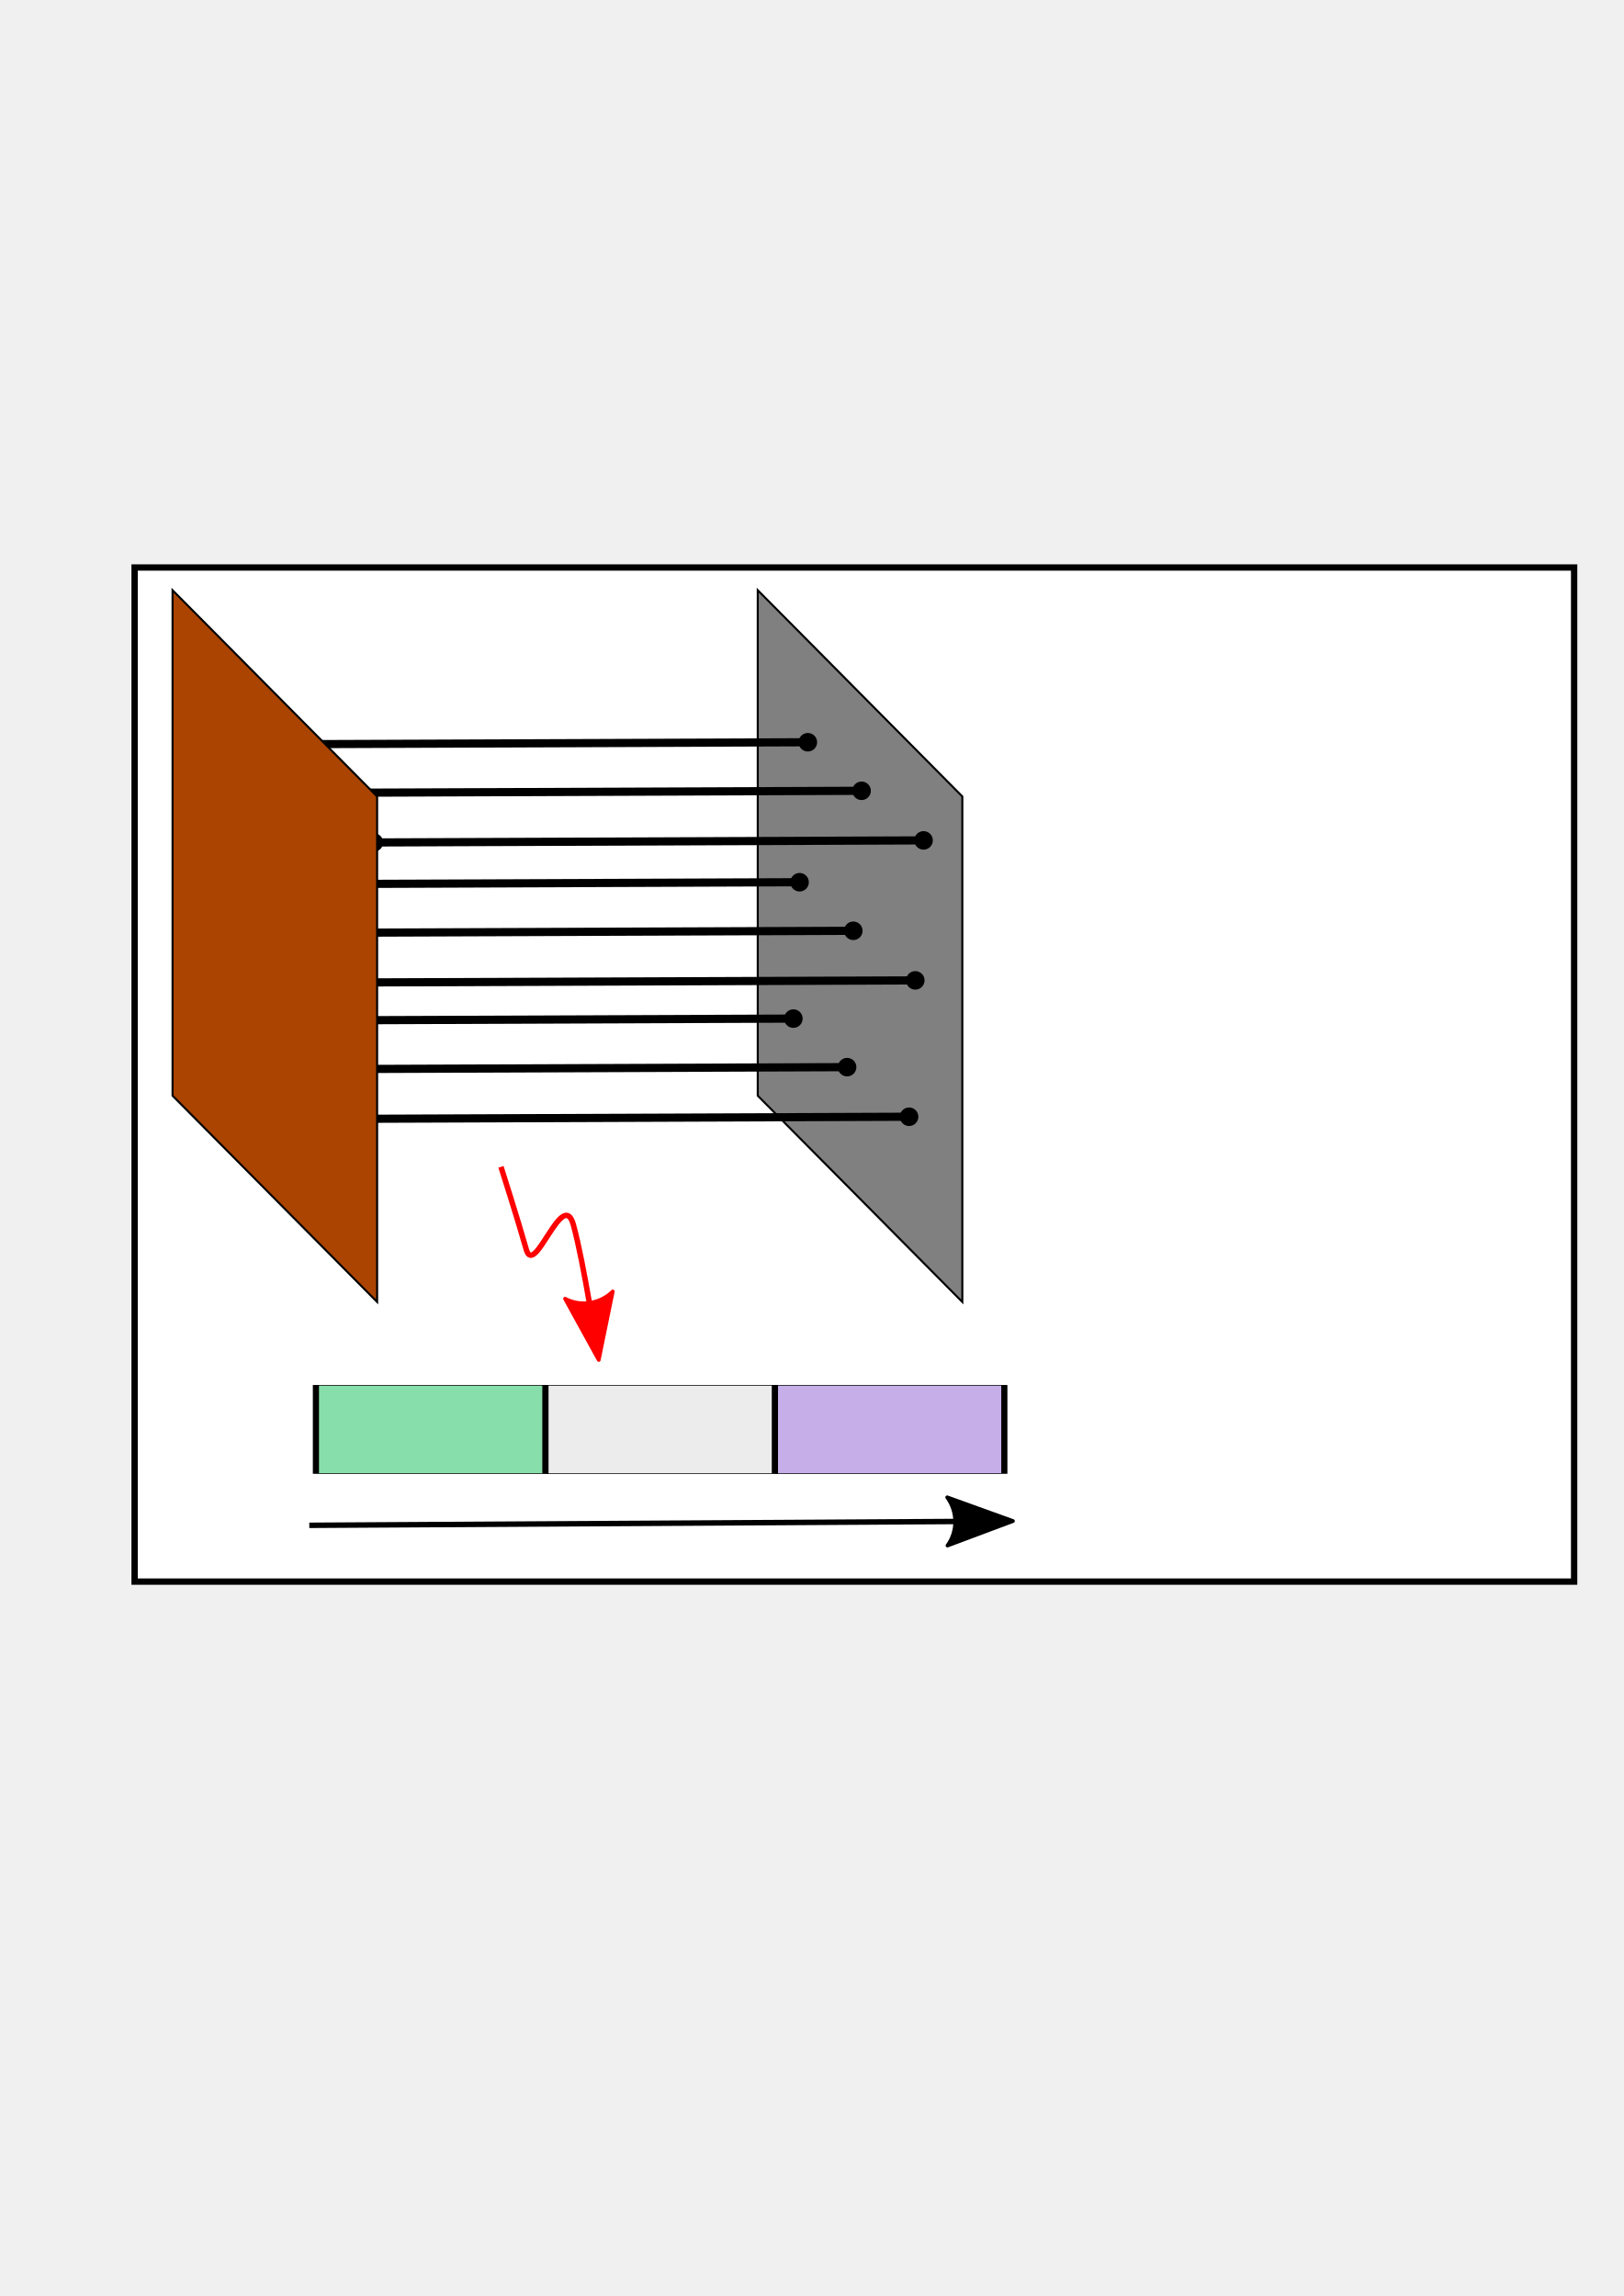
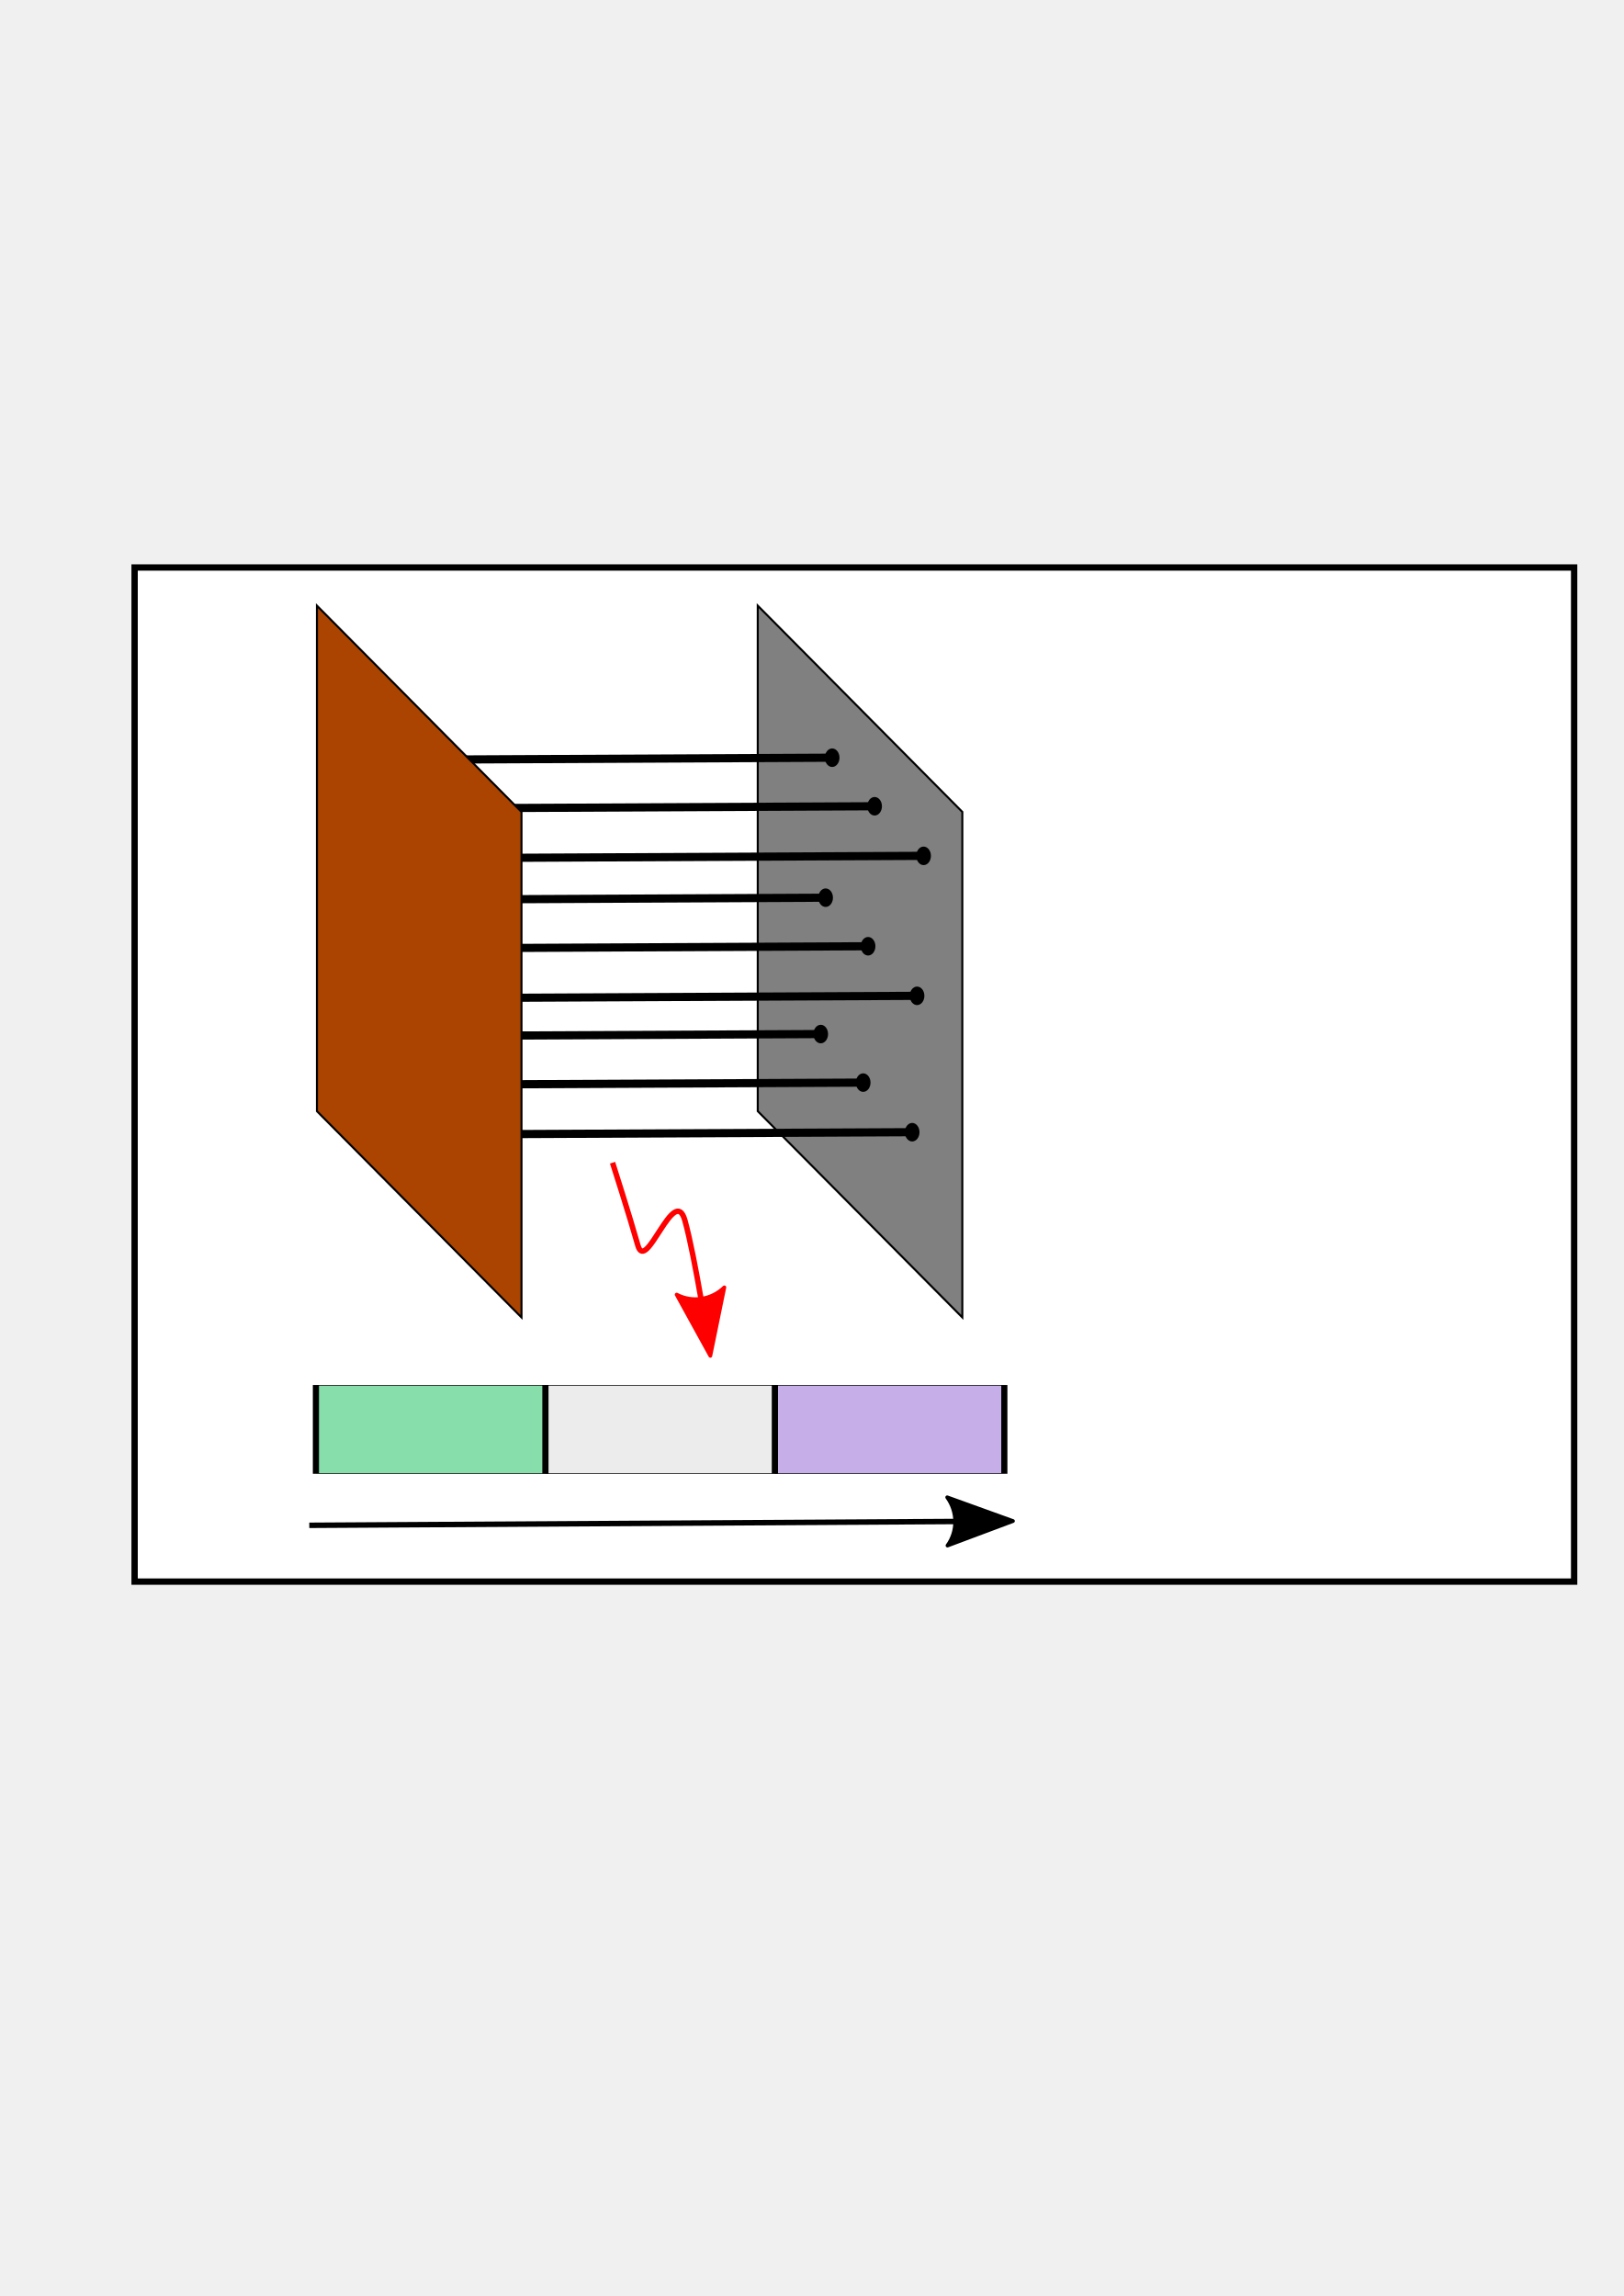
<svg xmlns="http://www.w3.org/2000/svg" width="210mm" height="297mm" viewBox="0 0 210 297" version="1.1" id="svg8">
  <defs id="defs2">
    <marker style="overflow:visible" id="marker4454" refX="0.0" refY="0.0" orient="auto">
      <path transform="scale(0.2) translate(7.4, 1)" style="fill-rule:evenodd;stroke:#000000;stroke-width:1pt;stroke-opacity:1;fill:#000000;fill-opacity:1" d="M -2.5,-1.0 C -2.5,1.76 -4.74,4.0 -7.5,4.0 C -10.26,4.0 -12.5,1.76 -12.5,-1.0 C -12.5,-3.76 -10.26,-6.0 -7.5,-6.0 C -4.74,-6.0 -2.5,-3.76 -2.5,-1.0 z " id="path4452" />
    </marker>
    <marker style="overflow:visible" id="marker4300" refX="0.0" refY="0.0" orient="auto">
      <path transform="scale(0.2) translate(7.4, 1)" style="fill-rule:evenodd;stroke:#000000;stroke-width:1pt;stroke-opacity:1;fill:#000000;fill-opacity:1" d="M -2.5,-1.0 C -2.5,1.76 -4.74,4.0 -7.5,4.0 C -10.26,4.0 -12.5,1.76 -12.5,-1.0 C -12.5,-3.76 -10.26,-6.0 -7.5,-6.0 C -4.74,-6.0 -2.5,-3.76 -2.5,-1.0 z " id="path4298" />
    </marker>
    <marker orient="auto" refY="0.0" refX="0.0" id="marker4152" style="overflow:visible">
      <path id="path4150" d="M -2.5,-1.0 C -2.5,1.76 -4.74,4.0 -7.5,4.0 C -10.26,4.0 -12.5,1.76 -12.5,-1.0 C -12.5,-3.76 -10.26,-6.0 -7.5,-6.0 C -4.74,-6.0 -2.5,-3.76 -2.5,-1.0 z " style="fill-rule:evenodd;stroke:#000000;stroke-width:1pt;stroke-opacity:1;fill:#000000;fill-opacity:1" transform="scale(0.2) translate(7.4, 1)" />
    </marker>
    <marker style="overflow:visible" id="marker4010" refX="0.0" refY="0.0" orient="auto">
      <path transform="scale(0.2) translate(7.4, 1)" style="fill-rule:evenodd;stroke:#000000;stroke-width:1pt;stroke-opacity:1;fill:#000000;fill-opacity:1" d="M -2.5,-1.0 C -2.5,1.76 -4.74,4.0 -7.5,4.0 C -10.26,4.0 -12.5,1.76 -12.5,-1.0 C -12.5,-3.76 -10.26,-6.0 -7.5,-6.0 C -4.74,-6.0 -2.5,-3.76 -2.5,-1.0 z " id="path4008" />
    </marker>
    <marker style="overflow:visible" id="marker3880" refX="0.0" refY="0.0" orient="auto">
      <path transform="scale(0.2) translate(7.4, 1)" style="fill-rule:evenodd;stroke:#000000;stroke-width:1pt;stroke-opacity:1;fill:#000000;fill-opacity:1" d="M -2.5,-1.0 C -2.5,1.76 -4.74,4.0 -7.5,4.0 C -10.26,4.0 -12.5,1.76 -12.5,-1.0 C -12.5,-3.76 -10.26,-6.0 -7.5,-6.0 C -4.74,-6.0 -2.5,-3.76 -2.5,-1.0 z " id="path3878" />
    </marker>
    <marker orient="auto" refY="0.0" refX="0.0" id="marker3750" style="overflow:visible">
      <path id="path3748" d="M -2.5,-1.0 C -2.5,1.76 -4.74,4.0 -7.5,4.0 C -10.26,4.0 -12.5,1.76 -12.5,-1.0 C -12.5,-3.76 -10.26,-6.0 -7.5,-6.0 C -4.74,-6.0 -2.5,-3.76 -2.5,-1.0 z " style="fill-rule:evenodd;stroke:#000000;stroke-width:1pt;stroke-opacity:1;fill:#000000;fill-opacity:1" transform="scale(0.2) translate(7.4, 1)" />
    </marker>
    <marker style="overflow:visible" id="marker3611" refX="0.0" refY="0.0" orient="auto">
      <path transform="scale(0.2) translate(7.4, 1)" style="fill-rule:evenodd;stroke:#000000;stroke-width:1pt;stroke-opacity:1;fill:#000000;fill-opacity:1" d="M -2.5,-1.0 C -2.5,1.76 -4.74,4.0 -7.5,4.0 C -10.26,4.0 -12.5,1.76 -12.5,-1.0 C -12.5,-3.76 -10.26,-6.0 -7.5,-6.0 C -4.74,-6.0 -2.5,-3.76 -2.5,-1.0 z " id="path3609" />
    </marker>
    <marker style="overflow:visible" id="marker3499" refX="0.0" refY="0.0" orient="auto">
      <path transform="scale(0.2) translate(7.4, 1)" style="fill-rule:evenodd;stroke:#000000;stroke-width:1pt;stroke-opacity:1;fill:#000000;fill-opacity:1" d="M -2.5,-1.0 C -2.5,1.76 -4.74,4.0 -7.5,4.0 C -10.26,4.0 -12.5,1.76 -12.5,-1.0 C -12.5,-3.76 -10.26,-6.0 -7.5,-6.0 C -4.74,-6.0 -2.5,-3.76 -2.5,-1.0 z " id="path3497" />
    </marker>
    <marker orient="auto" refY="0.0" refX="0.0" id="marker3387" style="overflow:visible">
      <path id="path3385" d="M -2.5,-1.0 C -2.5,1.76 -4.74,4.0 -7.5,4.0 C -10.26,4.0 -12.5,1.76 -12.5,-1.0 C -12.5,-3.76 -10.26,-6.0 -7.5,-6.0 C -4.74,-6.0 -2.5,-3.76 -2.5,-1.0 z " style="fill-rule:evenodd;stroke:#000000;stroke-width:1pt;stroke-opacity:1;fill:#000000;fill-opacity:1" transform="scale(0.2) translate(7.4, 1)" />
    </marker>
    <marker style="overflow:visible" id="marker3281" refX="0.0" refY="0.0" orient="auto">
      <path transform="scale(0.2) translate(7.4, 1)" style="fill-rule:evenodd;stroke:#000000;stroke-width:1pt;stroke-opacity:1;fill:#000000;fill-opacity:1" d="M -2.5,-1.0 C -2.5,1.76 -4.74,4.0 -7.5,4.0 C -10.26,4.0 -12.5,1.76 -12.5,-1.0 C -12.5,-3.76 -10.26,-6.0 -7.5,-6.0 C -4.74,-6.0 -2.5,-3.76 -2.5,-1.0 z " id="path3279" />
    </marker>
    <marker style="overflow:visible" id="marker3187" refX="0.0" refY="0.0" orient="auto">
      <path transform="scale(0.2) translate(7.4, 1)" style="fill-rule:evenodd;stroke:#000000;stroke-width:1pt;stroke-opacity:1;fill:#000000;fill-opacity:1" d="M -2.5,-1.0 C -2.5,1.76 -4.74,4.0 -7.5,4.0 C -10.26,4.0 -12.5,1.76 -12.5,-1.0 C -12.5,-3.76 -10.26,-6.0 -7.5,-6.0 C -4.74,-6.0 -2.5,-3.76 -2.5,-1.0 z " id="path3185" />
    </marker>
    <marker orient="auto" refY="0.0" refX="0.0" id="marker3093" style="overflow:visible">
      <path id="path3091" d="M -2.5,-1.0 C -2.5,1.76 -4.74,4.0 -7.5,4.0 C -10.26,4.0 -12.5,1.76 -12.5,-1.0 C -12.5,-3.76 -10.26,-6.0 -7.5,-6.0 C -4.74,-6.0 -2.5,-3.76 -2.5,-1.0 z " style="fill-rule:evenodd;stroke:#000000;stroke-width:1pt;stroke-opacity:1;fill:#000000;fill-opacity:1" transform="scale(0.2) translate(7.4, 1)" />
    </marker>
    <marker style="overflow:visible" id="marker2990" refX="0.0" refY="0.0" orient="auto">
      <path transform="scale(0.2) translate(7.4, 1)" style="fill-rule:evenodd;stroke:#000000;stroke-width:1pt;stroke-opacity:1;fill:#000000;fill-opacity:1" d="M -2.5,-1.0 C -2.5,1.76 -4.74,4.0 -7.5,4.0 C -10.26,4.0 -12.5,1.76 -12.5,-1.0 C -12.5,-3.76 -10.26,-6.0 -7.5,-6.0 C -4.74,-6.0 -2.5,-3.76 -2.5,-1.0 z " id="path2988" />
    </marker>
    <marker style="overflow:visible" id="marker2914" refX="0.0" refY="0.0" orient="auto">
      <path transform="scale(0.2) translate(7.4, 1)" style="fill-rule:evenodd;stroke:#000000;stroke-width:1pt;stroke-opacity:1;fill:#000000;fill-opacity:1" d="M -2.5,-1.0 C -2.5,1.76 -4.74,4.0 -7.5,4.0 C -10.26,4.0 -12.5,1.76 -12.5,-1.0 C -12.5,-3.76 -10.26,-6.0 -7.5,-6.0 C -4.74,-6.0 -2.5,-3.76 -2.5,-1.0 z " id="path2912" />
    </marker>
    <marker orient="auto" refY="0.0" refX="0.0" id="marker2838" style="overflow:visible">
      <path id="path2836" d="M -2.5,-1.0 C -2.5,1.76 -4.74,4.0 -7.5,4.0 C -10.26,4.0 -12.5,1.76 -12.5,-1.0 C -12.5,-3.76 -10.26,-6.0 -7.5,-6.0 C -4.74,-6.0 -2.5,-3.76 -2.5,-1.0 z " style="fill-rule:evenodd;stroke:#000000;stroke-width:1pt;stroke-opacity:1;fill:#000000;fill-opacity:1" transform="scale(0.2) translate(7.4, 1)" />
    </marker>
    <marker style="overflow:visible" id="marker2762" refX="0.0" refY="0.0" orient="auto">
      <path transform="scale(0.2) translate(7.4, 1)" style="fill-rule:evenodd;stroke:#000000;stroke-width:1pt;stroke-opacity:1;fill:#000000;fill-opacity:1" d="M -2.5,-1.0 C -2.5,1.76 -4.74,4.0 -7.5,4.0 C -10.26,4.0 -12.5,1.76 -12.5,-1.0 C -12.5,-3.76 -10.26,-6.0 -7.5,-6.0 C -4.74,-6.0 -2.5,-3.76 -2.5,-1.0 z " id="path2760" />
    </marker>
    <marker style="overflow:visible" id="marker2704" refX="0.0" refY="0.0" orient="auto">
      <path transform="scale(0.2) translate(7.4, 1)" style="fill-rule:evenodd;stroke:#000000;stroke-width:1pt;stroke-opacity:1;fill:#000000;fill-opacity:1" d="M -2.5,-1.0 C -2.5,1.76 -4.74,4.0 -7.5,4.0 C -10.26,4.0 -12.5,1.76 -12.5,-1.0 C -12.5,-3.76 -10.26,-6.0 -7.5,-6.0 C -4.74,-6.0 -2.5,-3.76 -2.5,-1.0 z " id="path2702" />
    </marker>
    <marker orient="auto" refY="0.0" refX="0.0" id="marker2646" style="overflow:visible">
      <path id="path2644" d="M -2.5,-1.0 C -2.5,1.76 -4.74,4.0 -7.5,4.0 C -10.26,4.0 -12.5,1.76 -12.5,-1.0 C -12.5,-3.76 -10.26,-6.0 -7.5,-6.0 C -4.74,-6.0 -2.5,-3.76 -2.5,-1.0 z " style="fill-rule:evenodd;stroke:#000000;stroke-width:1pt;stroke-opacity:1;fill:#000000;fill-opacity:1" transform="scale(0.2) translate(7.4, 1)" />
    </marker>
    <marker orient="auto" refY="0.0" refX="0.0" id="marker2603" style="overflow:visible">
      <path id="path2601" d="M -2.5,-1.0 C -2.5,1.76 -4.74,4.0 -7.5,4.0 C -10.26,4.0 -12.5,1.76 -12.5,-1.0 C -12.5,-3.76 -10.26,-6.0 -7.5,-6.0 C -4.74,-6.0 -2.5,-3.76 -2.5,-1.0 z " style="fill-rule:evenodd;stroke:#000000;stroke-width:1.0pt" transform="scale(0.2) translate(7.4, 1)" />
    </marker>
    <marker orient="auto" refY="0.0" refX="0.0" id="marker2569" style="overflow:visible">
      <path id="path2567" d="M -2.5,-1.0 C -2.5,1.76 -4.74,4.0 -7.5,4.0 C -10.26,4.0 -12.5,1.76 -12.5,-1.0 C -12.5,-3.76 -10.26,-6.0 -7.5,-6.0 C -4.74,-6.0 -2.5,-3.76 -2.5,-1.0 z " style="fill-rule:evenodd;stroke:#000000;stroke-width:1.0pt" transform="scale(0.2) translate(7.4, 1)" />
    </marker>
    <marker orient="auto" refY="0.0" refX="0.0" id="DotS" style="overflow:visible">
      <path id="path935" d="M -2.5,-1.0 C -2.5,1.76 -4.74,4.0 -7.5,4.0 C -10.26,4.0 -12.5,1.76 -12.5,-1.0 C -12.5,-3.76 -10.26,-6.0 -7.5,-6.0 C -4.74,-6.0 -2.5,-3.76 -2.5,-1.0 z " style="fill-rule:evenodd;stroke:#000000;stroke-width:1.0pt" transform="scale(0.2) translate(7.4, 1)" />
    </marker>
    <marker orient="auto" refY="0.0" refX="0.0" id="marker8511" style="overflow:visible;">
      <path id="path8509" style="fill-rule:evenodd;stroke-width:0.625;stroke-linejoin:round;stroke:#ff0000;stroke-opacity:1;fill:#ff0000;fill-opacity:1" d="M 8.719,4.034 L -2.207,0.016 L 8.719,-4.002 C 6.973,-1.63 6.983,1.616 8.719,4.034 z " transform="scale(1.1) rotate(180) translate(1,0)" />
    </marker>
    <marker orient="auto" refY="0.0" refX="0.0" id="Arrow2Lend" style="overflow:visible;">
      <path id="path8262" style="fill-rule:evenodd;stroke-width:0.625;stroke-linejoin:round;stroke:#000000;stroke-opacity:1;fill:#000000;fill-opacity:1" d="M 8.719,4.034 L -2.207,0.016 L 8.719,-4.002 C 6.973,-1.63 6.983,1.616 8.719,4.034 z " transform="scale(1.1) rotate(180) translate(1,0)" />
    </marker>
    <marker orient="auto" refY="0.0" refX="0.0" id="Arrow1Lend" style="overflow:visible;">
      <path id="path8244" d="M 0.0,0.0 L 5.0,-5.0 L -12.5,0.0 L 5.0,5.0 L 0.0,0.0 z " style="fill-rule:evenodd;stroke:#ff0000;stroke-width:1pt;stroke-opacity:1;fill:#ff0000;fill-opacity:1" transform="scale(0.8) rotate(180) translate(12.5,0)" />
    </marker>
  </defs>
  <g id="layer1">
    <rect style="fill:#ffffff;fill-opacity:1;stroke:#000000;stroke-width:0.819;stroke-miterlimit:4;stroke-dasharray:none;stroke-dashoffset:0;stroke-opacity:1" id="rect1168" width="186.181" height="131.181" x="17.409" y="73.409" />
-     <rect id="rect3801-3-61" width="37.576" height="65.39" x="139.182" y="-22.482" style="fill:#808080;fill-opacity:1;stroke:#000000;stroke-width:0.373;stroke-opacity:1" transform="matrix(0.7041362,0.710065,0,1,0,0)" />
+     <rect id="rect3801-3-61" width="37.576" height="65.39" x="139.182" y="-20.482" style="fill:#808080;fill-opacity:1;stroke:#000000;stroke-width:0.373;stroke-opacity:1" transform="matrix(0.7041362,0.710065,0,1,0,0)" />
    <g id="g8161" transform="matrix(1.570399,0,0,0.1743608,-77.16815,143.853)" style="stroke-width:1.911">
      <rect style="fill:#c6afe9;stroke:#000000;stroke-width:0.506;stroke-opacity:1" y="202.719" x="112.954" height="65.39" width="18.899" id="rect3801-9" />
      <rect style="fill:#ececec;stroke:#000000;stroke-width:0.506;stroke-opacity:1" y="202.719" x="94.055" height="65.39" width="18.899" id="rect3801-1" />
      <rect style="fill:#87deaa;stroke:#000000;stroke-width:0.506;stroke-opacity:1" y="202.719" x="75.157" height="65.39" width="18.899" id="rect3801-5" />
    </g>
-     <g id="g4639">
+     <g id="g4639" transform="matrix(0.7901091,0,0,1,25.07556,1.999678)">
      <path id="path8163" d="m 33.409,96.281 71.094,-0.267" style="fill:none;stroke:#000000;stroke-width:1.058;stroke-linecap:butt;stroke-linejoin:miter;stroke-miterlimit:4;stroke-dasharray:none;stroke-opacity:1;marker-start:url(#marker3880);marker-end:url(#marker4300)" />
      <path id="path8163-2" d="m 40.358,102.561 71.094,-0.267" style="fill:none;stroke:#000000;stroke-width:1.058;stroke-linecap:butt;stroke-linejoin:miter;stroke-miterlimit:4;stroke-dasharray:none;stroke-opacity:1;marker-start:url(#marker3750);marker-end:url(#marker4152)" />
      <path id="path8163-8" d="m 48.376,108.976 71.094,-0.267" style="fill:none;stroke:#000000;stroke-width:1.058;stroke-linecap:butt;stroke-linejoin:miter;stroke-miterlimit:4;stroke-dasharray:none;stroke-opacity:1;marker-start:url(#marker4010);marker-end:url(#marker4454)" />
-       <path id="path8163-6" d="M 32.34,114.388 103.433,114.121" style="fill:none;stroke:#000000;stroke-width:1.058;stroke-linecap:butt;stroke-linejoin:miter;stroke-miterlimit:4;stroke-dasharray:none;stroke-opacity:1;marker-end:url(#marker3187);marker-start:url(#marker3499)" />
-       <path id="path8163-2-1" d="m 39.289,120.669 71.094,-0.267" style="fill:none;stroke:#000000;stroke-width:1.058;stroke-linecap:butt;stroke-linejoin:miter;stroke-miterlimit:4;stroke-dasharray:none;stroke-opacity:1;marker-end:url(#marker3093);marker-start:url(#marker3387)" />
-       <path id="path8163-8-2" d="M 47.307,127.083 118.4,126.816" style="fill:none;stroke:#000000;stroke-width:1.058;stroke-linecap:butt;stroke-linejoin:miter;stroke-miterlimit:4;stroke-dasharray:none;stroke-opacity:1;marker-end:url(#marker3281);marker-start:url(#marker3611)" />
-       <path id="path8163-3" d="m 31.538,132.028 71.094,-0.267" style="fill:none;stroke:#000000;stroke-width:1.058;stroke-linecap:butt;stroke-linejoin:miter;stroke-miterlimit:4;stroke-dasharray:none;stroke-opacity:1;marker-end:url(#marker2704);marker-start:url(#marker2914)" />
-       <path id="path8163-2-19" d="M 38.487,138.309 109.581,138.041" style="fill:none;stroke:#000000;stroke-width:1.058;stroke-linecap:butt;stroke-linejoin:miter;stroke-miterlimit:4;stroke-dasharray:none;stroke-opacity:1;marker-end:url(#marker2646);marker-start:url(#marker2838)" />
-       <path id="path8163-8-4" d="m 46.505,144.723 71.094,-0.267" style="fill:none;stroke:#000000;stroke-width:1.058;stroke-linecap:butt;stroke-linejoin:miter;stroke-miterlimit:4;stroke-dasharray:none;stroke-opacity:1;marker-end:url(#marker2762);marker-start:url(#marker2990)" />
+       <path id="path8163-6" d="M 32.34,114.388 103.433,114.121" style="fill:none;stroke:#000000;stroke-width:1.058;stroke-linecap:butt;stroke-linejoin:miter;stroke-miterlimit:4;stroke-dasharray:none;stroke-opacity:1;marker-start:url(#marker3499);marker-end:url(#marker3187)" />
+       <path id="path8163-2-1" d="m 39.289,120.669 71.094,-0.267" style="fill:none;stroke:#000000;stroke-width:1.058;stroke-linecap:butt;stroke-linejoin:miter;stroke-miterlimit:4;stroke-dasharray:none;stroke-opacity:1;marker-start:url(#marker3387);marker-end:url(#marker3093)" />
+       <path id="path8163-8-2" d="M 47.307,127.083 118.4,126.816" style="fill:none;stroke:#000000;stroke-width:1.058;stroke-linecap:butt;stroke-linejoin:miter;stroke-miterlimit:4;stroke-dasharray:none;stroke-opacity:1;marker-start:url(#marker3611);marker-end:url(#marker3281)" />
+       <path id="path8163-3" d="m 31.538,132.028 71.094,-0.267" style="fill:none;stroke:#000000;stroke-width:1.058;stroke-linecap:butt;stroke-linejoin:miter;stroke-miterlimit:4;stroke-dasharray:none;stroke-opacity:1;marker-start:url(#marker2914);marker-end:url(#marker2704)" />
+       <path id="path8163-2-19" d="M 38.487,138.309 109.581,138.041" style="fill:none;stroke:#000000;stroke-width:1.058;stroke-linecap:butt;stroke-linejoin:miter;stroke-miterlimit:4;stroke-dasharray:none;stroke-opacity:1;marker-start:url(#marker2838);marker-end:url(#marker2646)" />
+       <path id="path8163-8-4" d="m 46.505,144.723 71.094,-0.267" style="fill:none;stroke:#000000;stroke-width:1.058;stroke-linecap:butt;stroke-linejoin:miter;stroke-miterlimit:4;stroke-dasharray:none;stroke-opacity:1;marker-start:url(#marker2990);marker-end:url(#marker2762)" />
    </g>
-     <rect id="rect3801-3" width="37.576" height="65.39" x="31.693" y="53.842" style="fill:#aa4400;fill-opacity:1;stroke:#000000;stroke-width:0.373;stroke-opacity:1" transform="matrix(0.7041362,0.710065,0,1,0,0)" />
-     <path style="fill:none;stroke:#ff0000;stroke-width:0.706;stroke-linecap:butt;stroke-linejoin:miter;stroke-miterlimit:4;stroke-dasharray:none;stroke-opacity:1;marker-end:url(#marker8511)" d="m 64.791,150.937 c 0,0 2.22,6.943 3.274,10.691 1.054,3.747 4.726,-8.081 6.084,-3.221 1.357,4.859 3.137,16.585 3.137,16.585" id="path8239" />
+     <rect id="rect3801-3" width="37.576" height="65.39" x="58.212" y="37.012" style="fill:#aa4400;fill-opacity:1;stroke:#000000;stroke-width:0.373;stroke-opacity:1" transform="matrix(0.7041362,0.710065,0,1,0,0)" />
+     <path style="fill:none;stroke:#ff0000;stroke-width:0.706;stroke-linecap:butt;stroke-linejoin:miter;stroke-miterlimit:4;stroke-dasharray:none;stroke-opacity:1;marker-end:url(#marker8511)" d="m 79.224,150.403 c 0,0 2.22,6.943 3.274,10.691 1.054,3.747 4.726,-8.081 6.084,-3.221 1.357,4.859 3.137,16.585 3.137,16.585" id="path8239" />
    <path style="fill:none;stroke:#000000;stroke-width:0.706;stroke-linecap:butt;stroke-linejoin:miter;stroke-miterlimit:4;stroke-dasharray:none;stroke-opacity:1;marker-end:url(#Arrow2Lend)" d="m 40.002,197.308 90.07,-0.535" id="path8505" />
  </g>
</svg>
